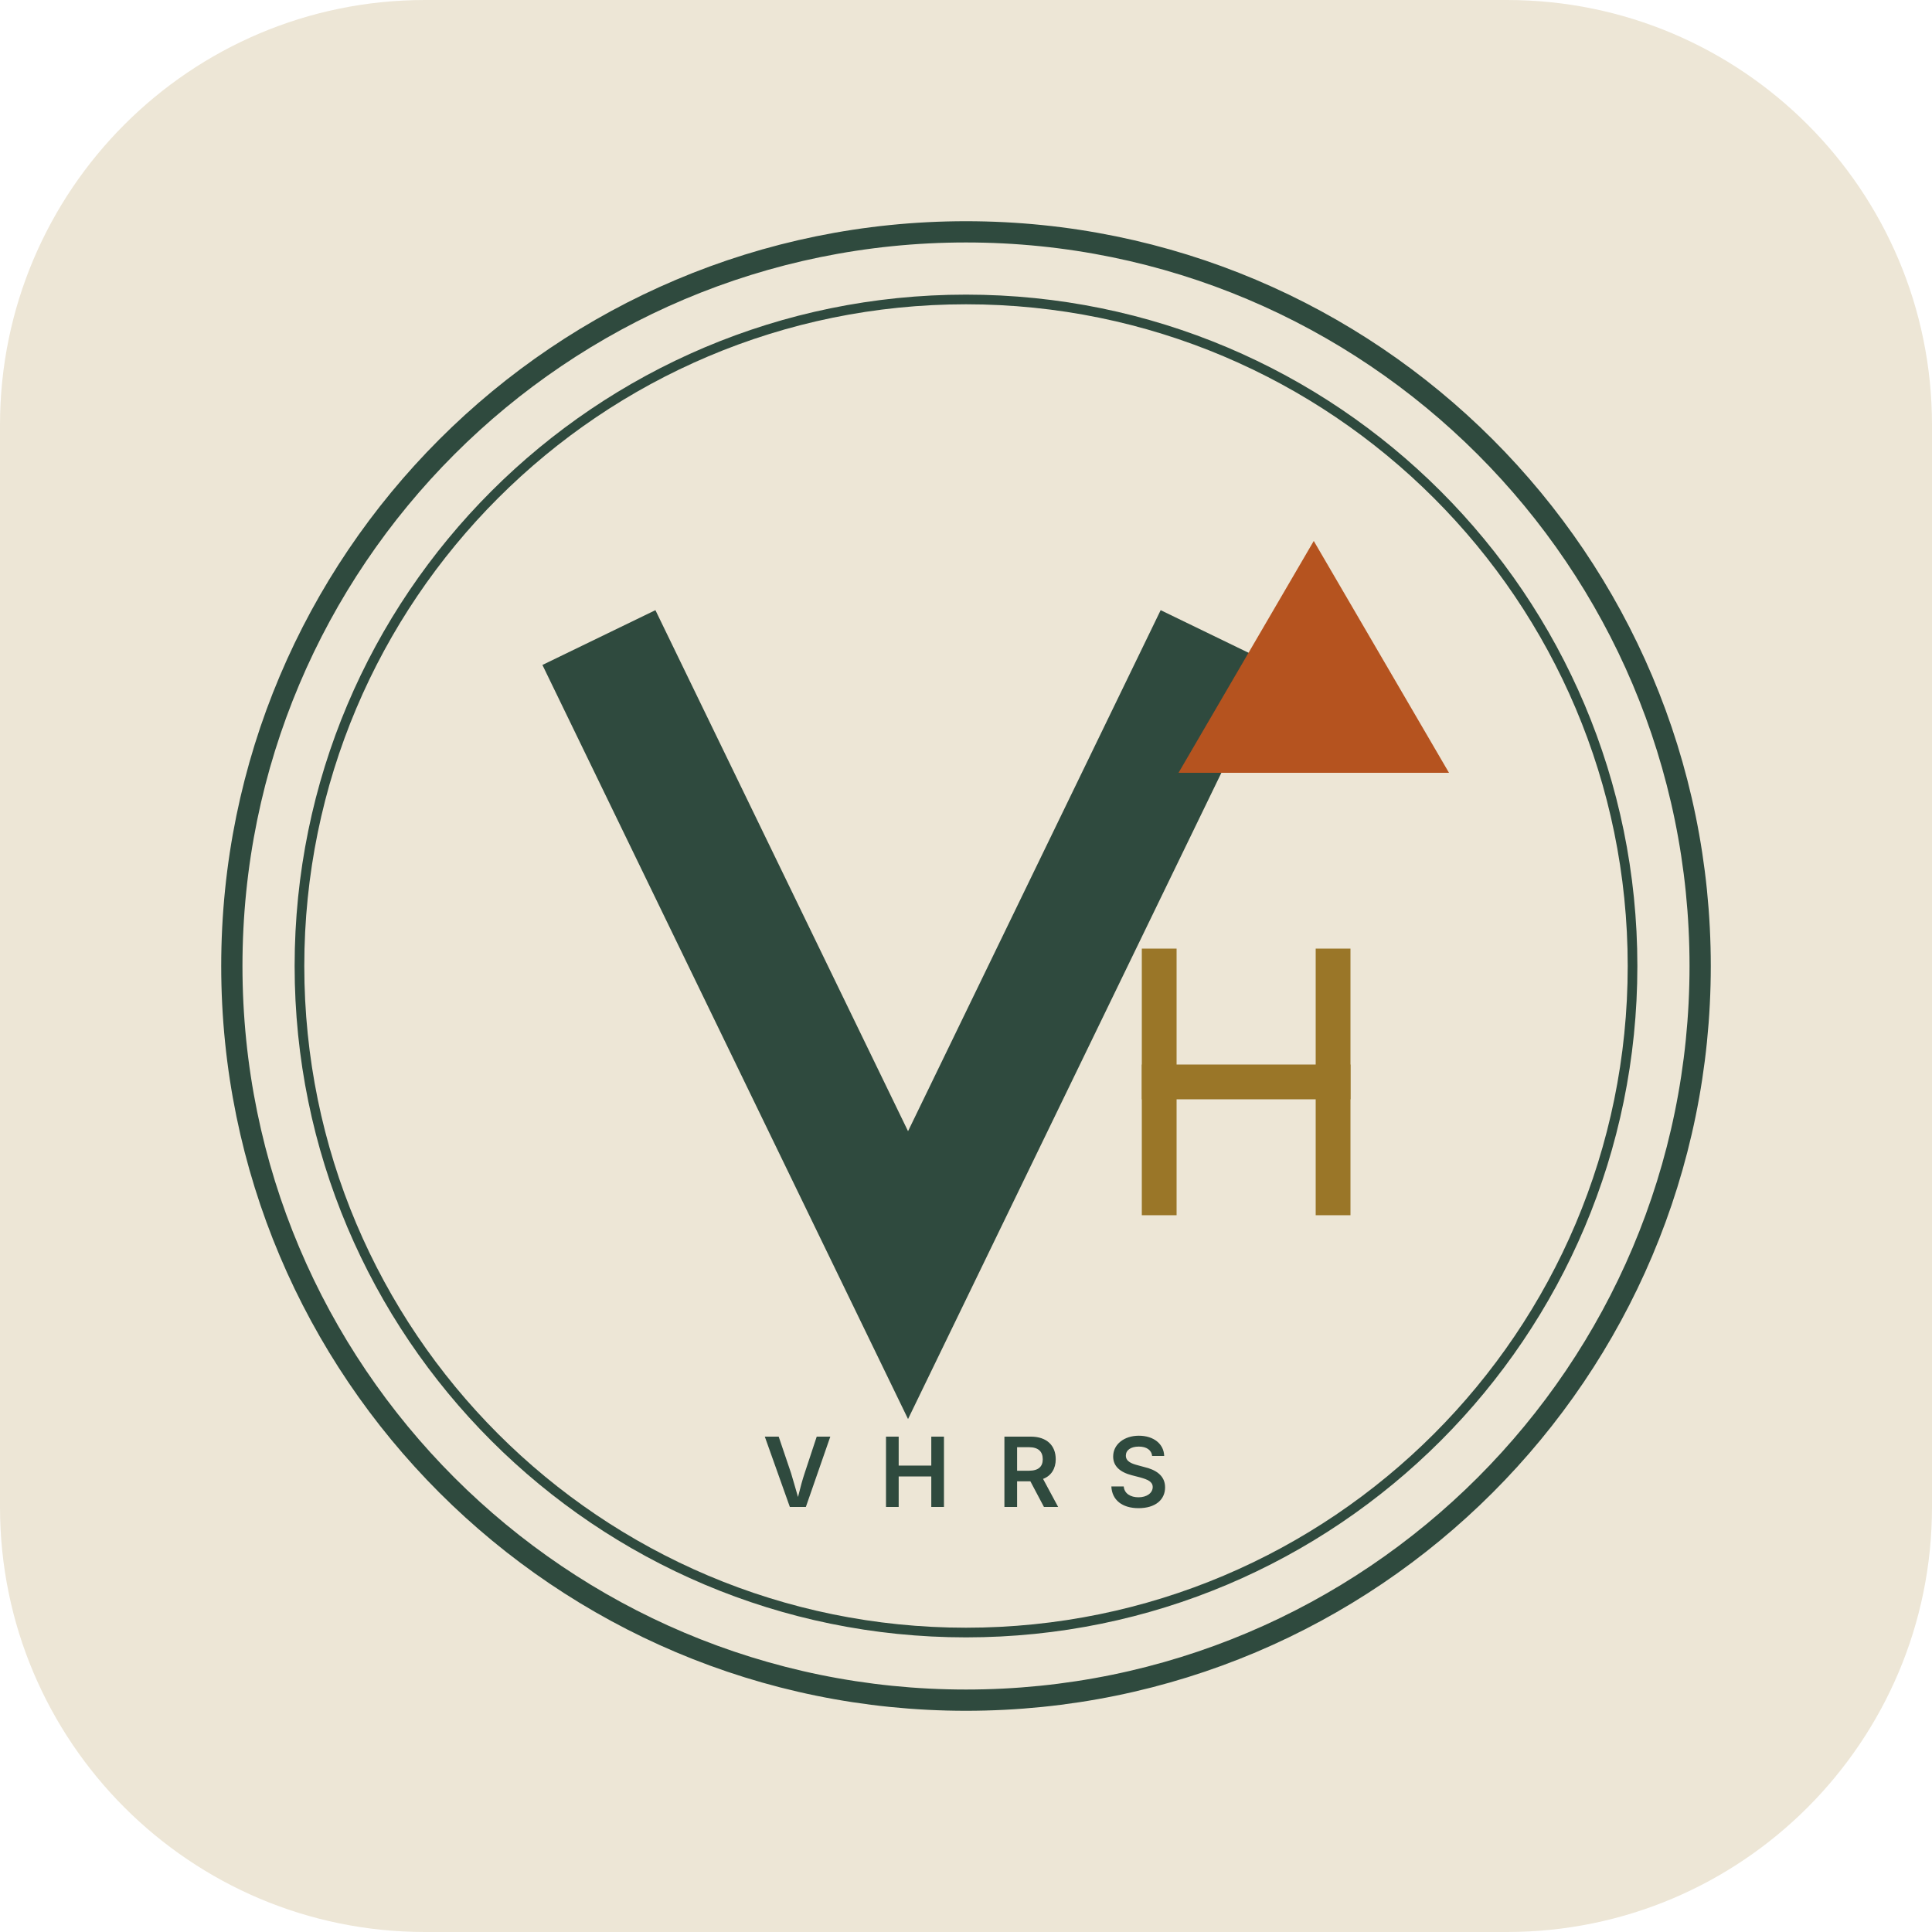
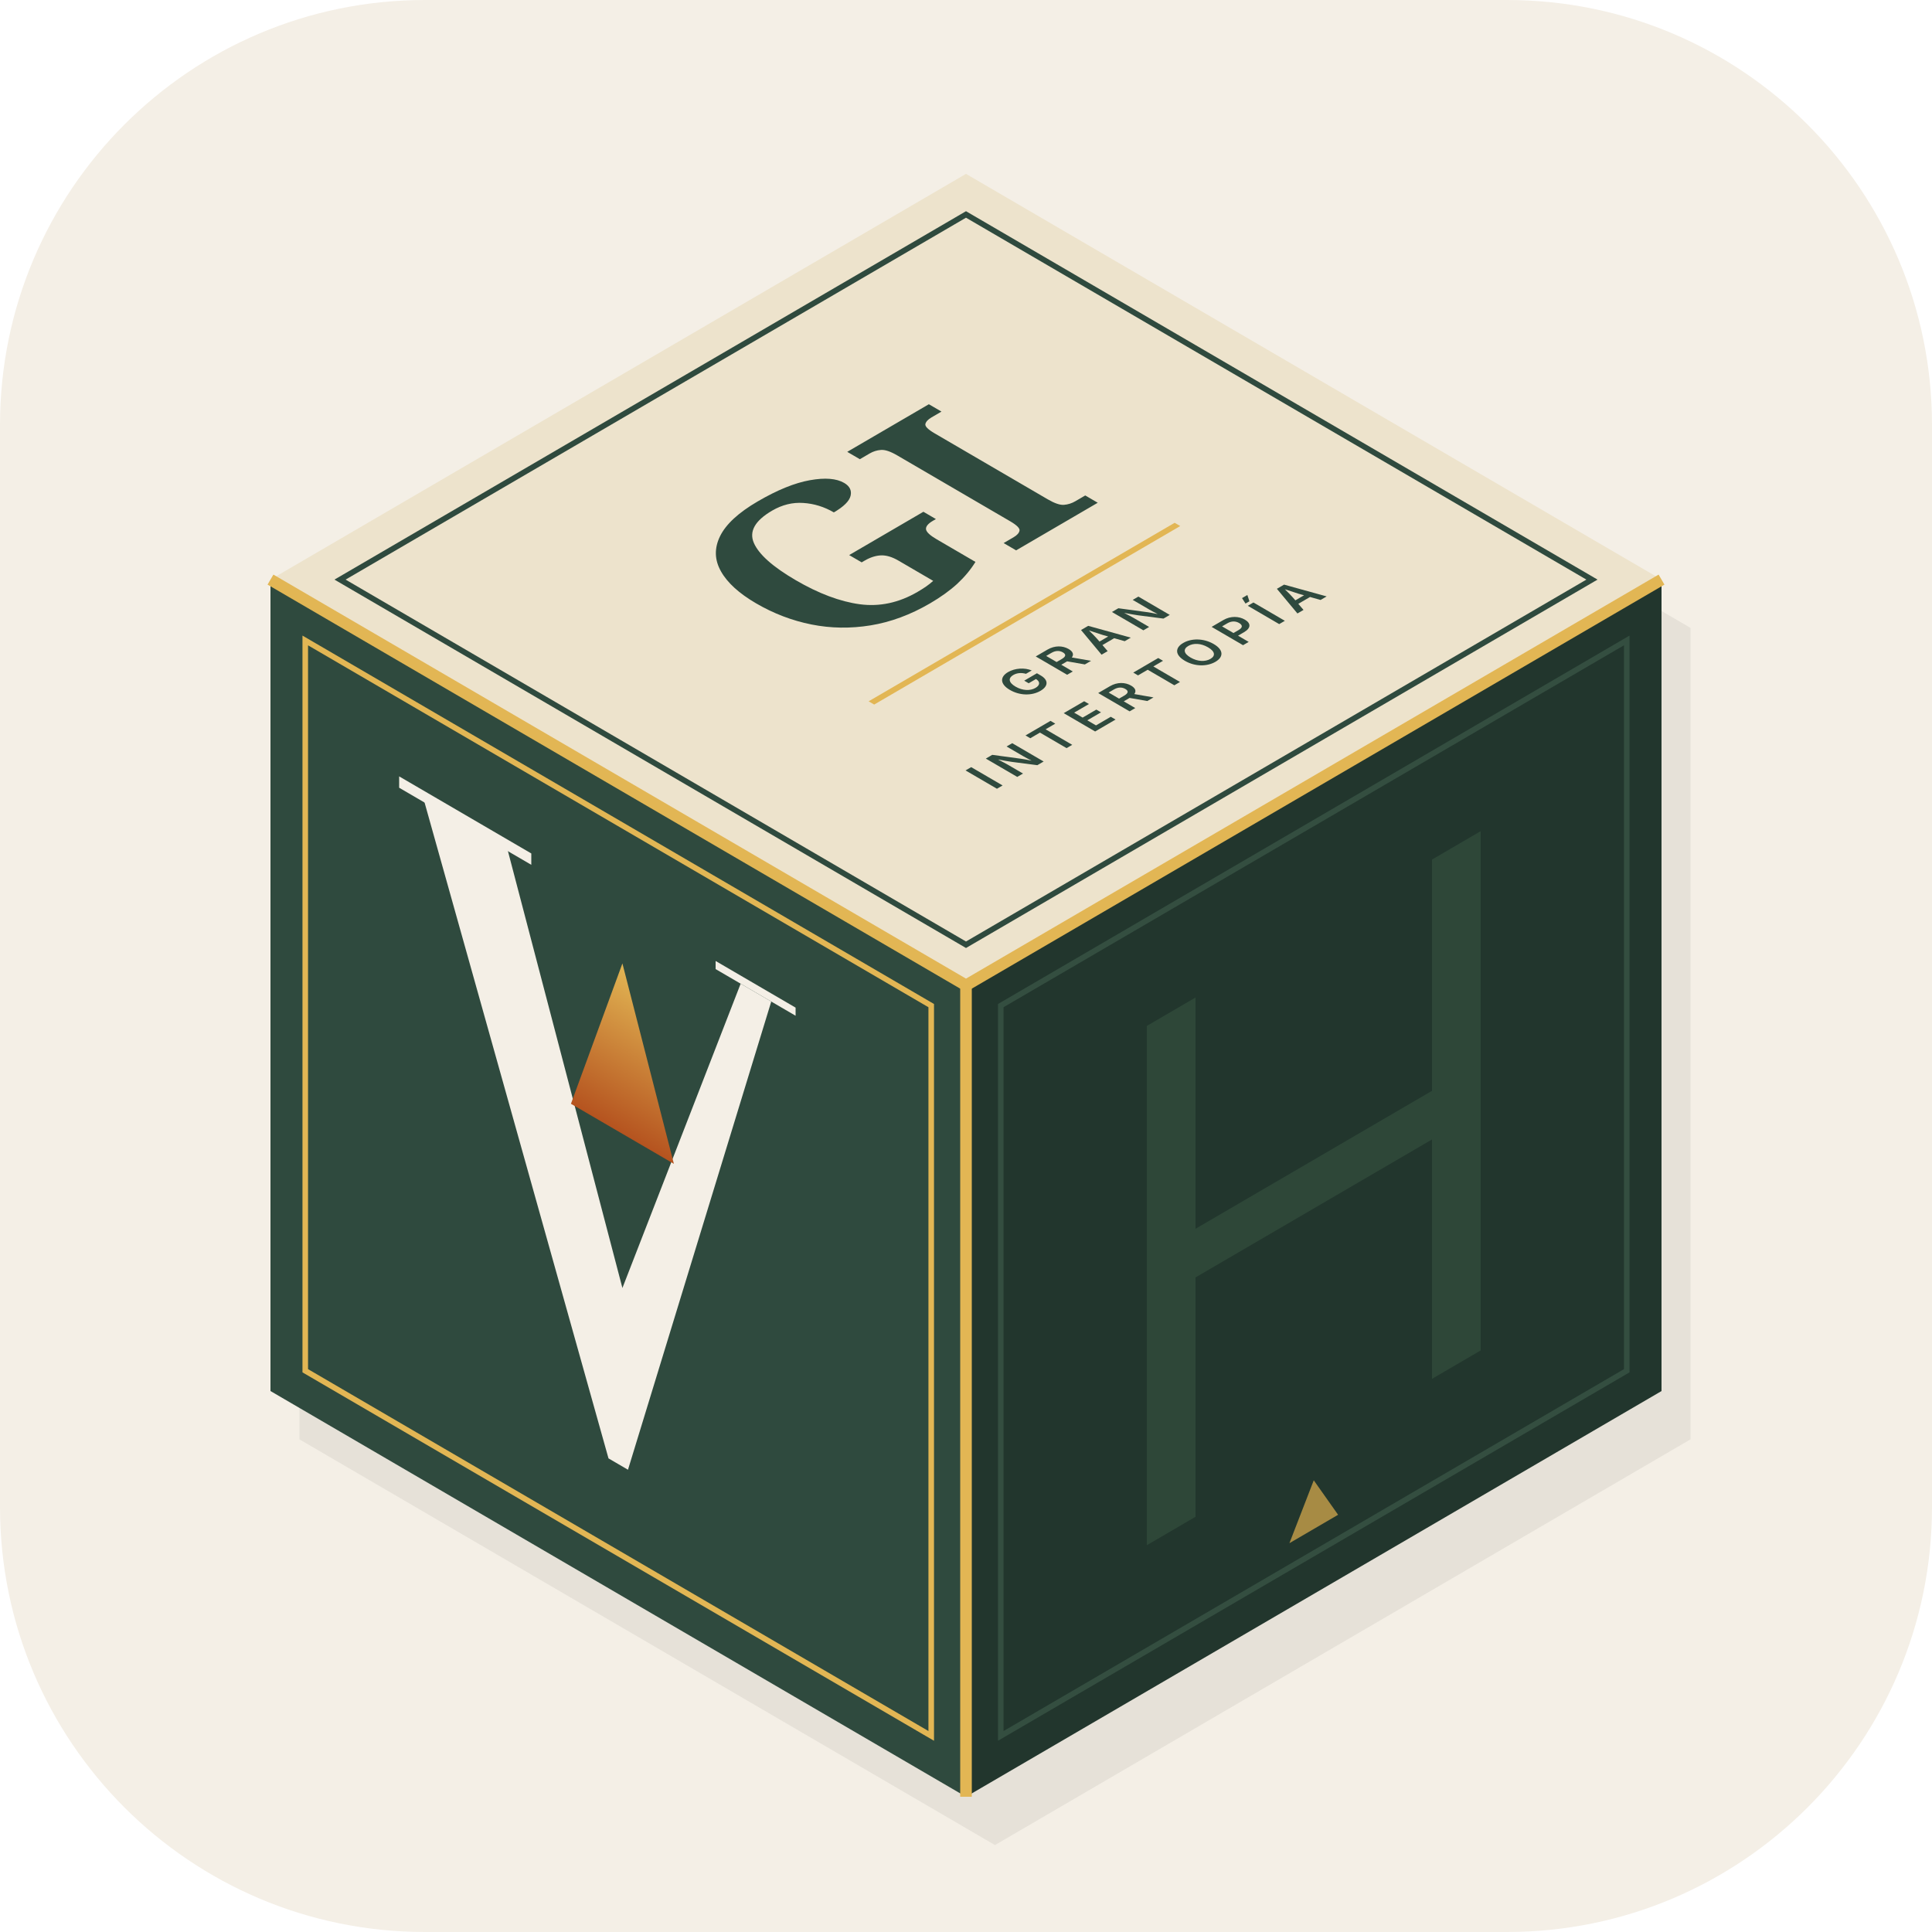
- <svg xmlns="http://www.w3.org/2000/svg" viewBox="0 0 100 100" width="512" height="512" role="img" aria-label="© Víctor Hugo Ramírez Salgado — Firma sello VHRS (G1, verde bosque)">
-   <rect width="100" height="100" rx="22" fill="#EDE6D6" />
-   <circle cx="50" cy="50" r="38" fill="none" stroke="#2F4A3E" stroke-width="1.1" />
-   <circle cx="50" cy="50" r="34.5" fill="none" stroke="#2F4A3E" stroke-width="0.5" />
-   <polyline points="31,33 47,66 63,33" fill="none" stroke="#2F4A3E" stroke-width="6.5" stroke-linejoin="miter" />
-   <polygon points="68,28 75,40 61,40" fill="#B5531F" />
-   <g stroke="#9A7628" stroke-width="1.8" stroke-linecap="square">
-     <line x1="60" y1="50" x2="60" y2="62" />
-     <line x1="69" y1="50" x2="69" y2="62" />
-     <line x1="60" y1="56" x2="69" y2="56" />
+ <svg xmlns="http://www.w3.org/2000/svg" viewBox="0 0 100 100" width="512" height="512" role="img" aria-label="© Víctor Hugo Ramírez Salgado — Cubo Gran Intertopía · VH">
+   <defs>
+     <linearGradient id="oro" x1="0" y1="0" x2="0" y2="1">
+       <stop offset="0" stop-color="#E2B654" />
+       <stop offset="1" stop-color="#B5531F" />
+     </linearGradient>
+   </defs>
+   <rect width="100" height="100" rx="22" fill="#F4EFE6" />
+   <polygon points="50,9 86,30 86,72 50,93 14,72 14,30" fill="#000" opacity="0.06" transform="translate(1.5,2.5)" />
+   <g transform="matrix(0.36 -0.21 0.36 0.21 14 30)">
+     <rect width="100" height="100" fill="#EDE3CC" />
+     <rect x="5" y="5" width="90" height="90" fill="none" stroke="#2F4A3E" stroke-width="0.8" />
+     <text x="50" y="50" text-anchor="middle" font-family="Cormorant Garamond, Georgia, serif" font-weight="700" font-size="34" fill="#2F4A3E">GI</text>
+     <rect x="28" y="58" width="44" height="0.8" fill="#E2B654" />
+     <text x="50" y="69" text-anchor="middle" font-family="Inter, Helvetica, Arial, sans-serif" font-weight="600" font-size="6.2" letter-spacing="1.2" fill="#2F4A3E">GRAN</text>
+     <text x="50" y="78" text-anchor="middle" font-family="Inter, Helvetica, Arial, sans-serif" font-weight="600" font-size="6.2" letter-spacing="1.2" fill="#2F4A3E">INTERTOPÍA</text>
  </g>
-   <text x="50" y="78" text-anchor="middle" font-family="Inter, Helvetica, Arial, sans-serif" font-weight="600" font-size="5" letter-spacing="2.4" fill="#2F4A3E">VHRS</text>
+   <g transform="matrix(0.36 0.21 0 0.42 14 30)">
+     <rect width="100" height="100" fill="#2F4A3E" />
+     <rect x="5" y="5" width="90" height="90" fill="none" stroke="#E2B654" stroke-width="0.8" />
+     <polygon points="22,16 34,16 50.6,62 67.6,16 72,16 51.4,84 48.6,84" fill="#F4EFE6" />
+     <rect x="18.5" y="15" width="19" height="1.4" fill="#F4EFE6" />
+     <rect x="64" y="15" width="11.5" height="1" fill="#F4EFE6" />
+     <polygon points="50.6,22 58,43 43.2,43" fill="url(#oro)" />
+   </g>
+   <g transform="matrix(0.36 -0.21 0 0.42 50 51)">
+     <rect width="100" height="100" fill="#263D33" />
+     <rect x="5" y="5" width="90" height="90" fill="none" stroke="#3B5848" stroke-width="0.8" />
+     <g fill="#34503F">
+       <rect x="26" y="18" width="7" height="64" />
+       <rect x="67" y="18" width="7" height="64" />
+       <rect x="26" y="46.5" width="48" height="6" />
+     </g>
+     <polygon points="50,86 53.5,92 46.5,92" fill="#E2B654" opacity="0.8" />
+     <rect width="100" height="100" fill="#000" opacity="0.12" />
+   </g>
+   <polyline points="14,30 50,51 86,30" fill="none" stroke="#E2B654" stroke-width="0.6" />
+   <line x1="50" y1="51" x2="50" y2="93" stroke="#E2B654" stroke-width="0.6" />
</svg>
